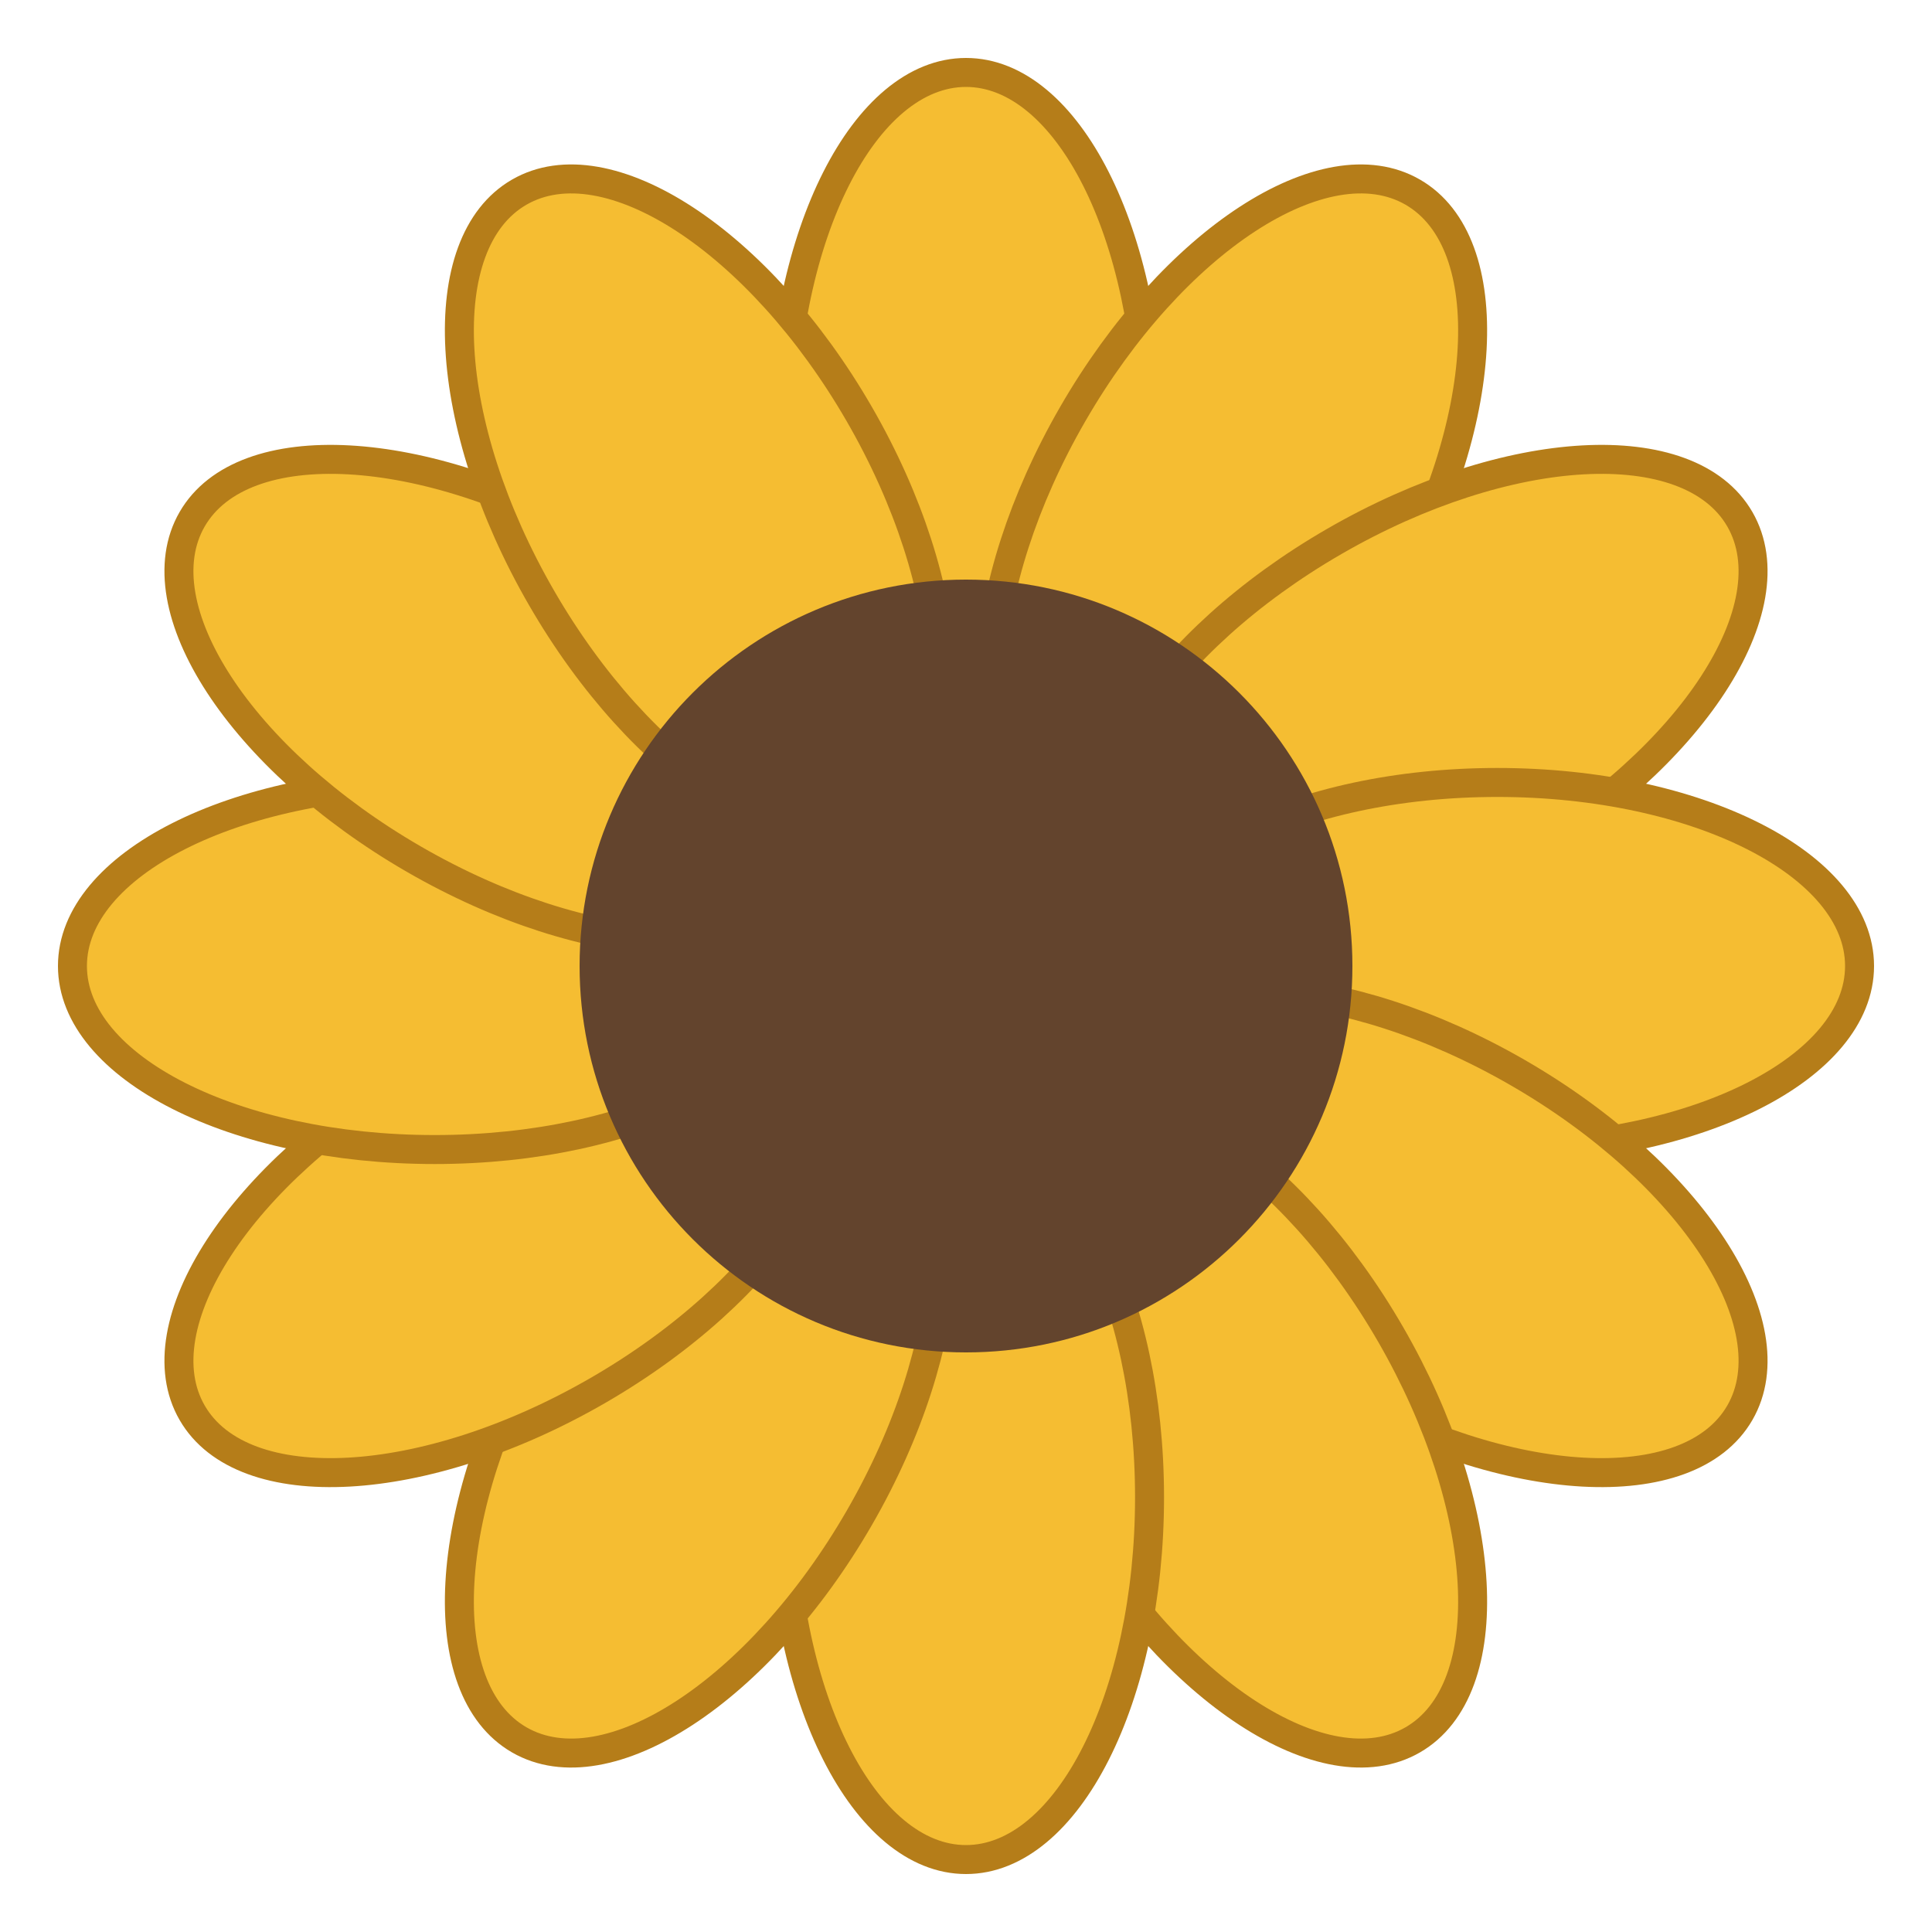
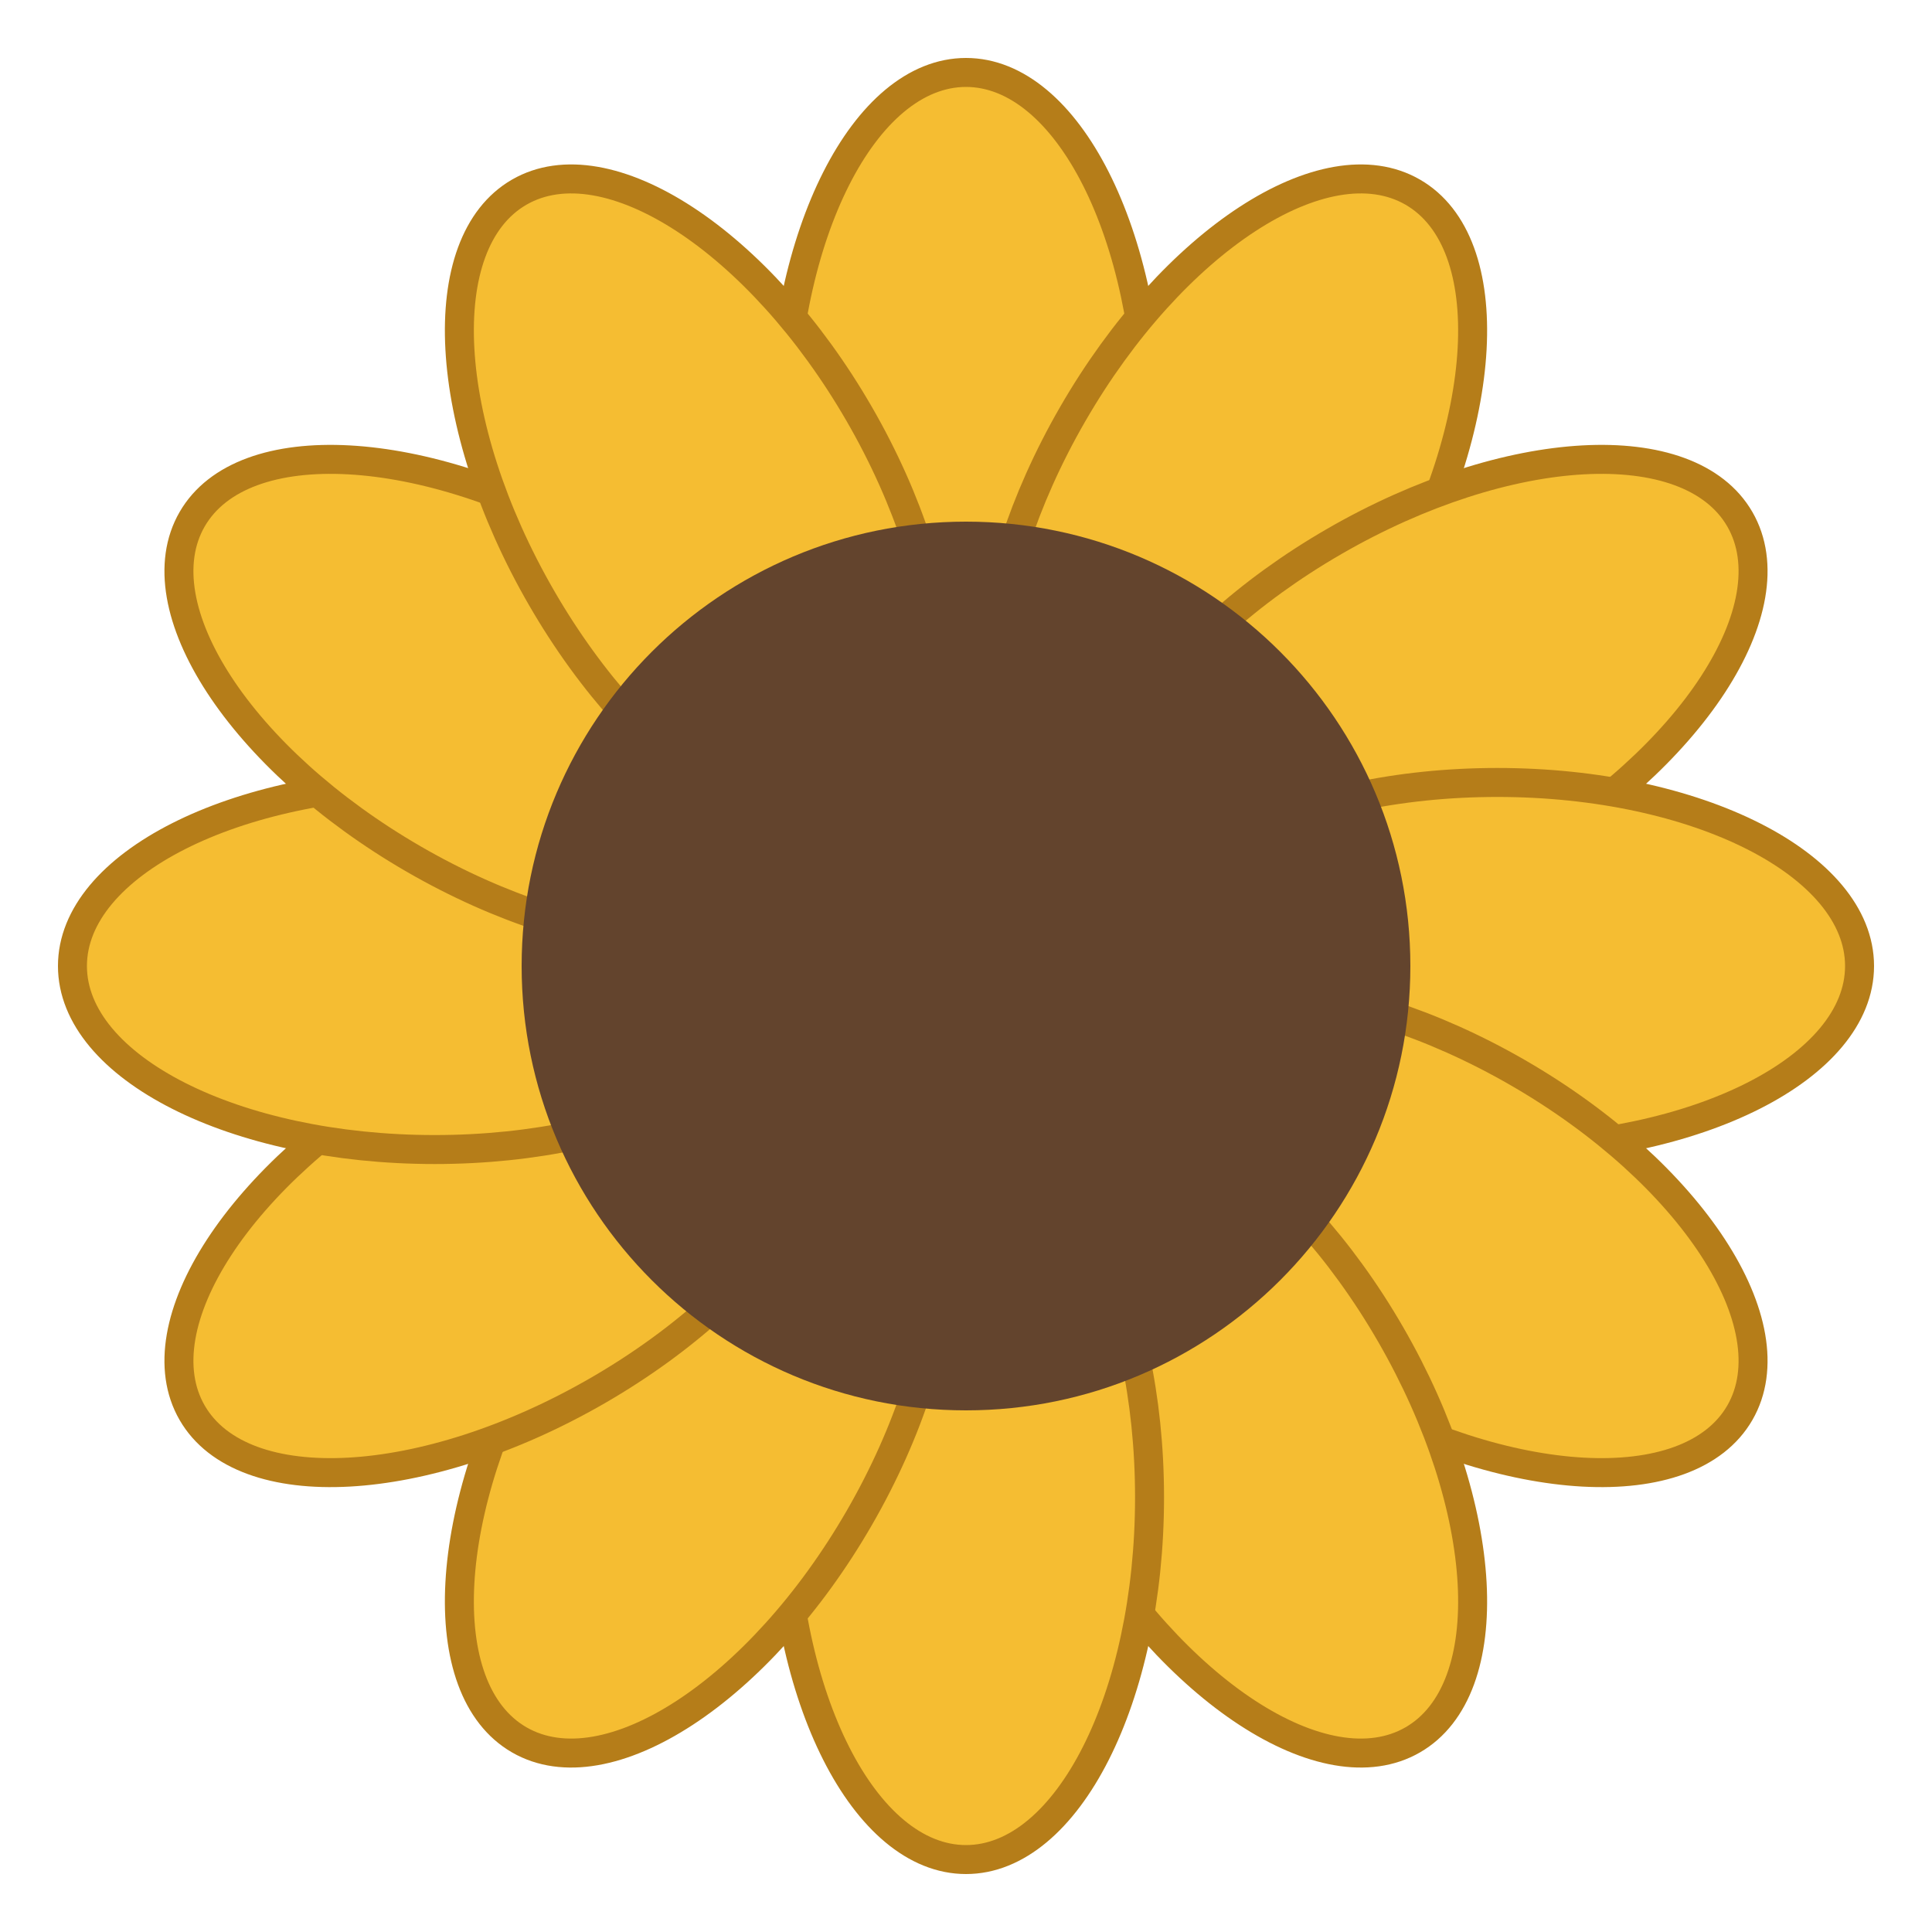
<svg xmlns="http://www.w3.org/2000/svg" viewBox="0 0 40 40">
  <g fill="#f5bd32" stroke="#b57d19" stroke-width=".6">
    <ellipse cx="20" cy="9" rx="3.8" ry="7.5" transform="rotate(0 20 20)" />
    <ellipse cx="20" cy="9" rx="3.8" ry="7.5" transform="rotate(30 20 20)" />
    <ellipse cx="20" cy="9" rx="3.8" ry="7.5" transform="rotate(60 20 20)" />
    <ellipse cx="20" cy="9" rx="3.8" ry="7.5" transform="rotate(90 20 20)" />
    <ellipse cx="20" cy="9" rx="3.8" ry="7.5" transform="rotate(120 20 20)" />
    <ellipse cx="20" cy="9" rx="3.8" ry="7.5" transform="rotate(150 20 20)" />
    <ellipse cx="20" cy="9" rx="3.8" ry="7.5" transform="rotate(180 20 20)" />
    <ellipse cx="20" cy="9" rx="3.8" ry="7.5" transform="rotate(210 20 20)" />
    <ellipse cx="20" cy="9" rx="3.8" ry="7.5" transform="rotate(240 20 20)" />
    <ellipse cx="20" cy="9" rx="3.8" ry="7.5" transform="rotate(270 20 20)" />
    <ellipse cx="20" cy="9" rx="3.8" ry="7.5" transform="rotate(300 20 20)" />
    <ellipse cx="20" cy="9" rx="3.8" ry="7.5" transform="rotate(330 20 20)" />
  </g>
-   <circle cx="20" cy="20" r="8" fill="#63442d" />
+   <circle cx="20" cy="20" r="9.2" fill="#63442d" />
</svg>
